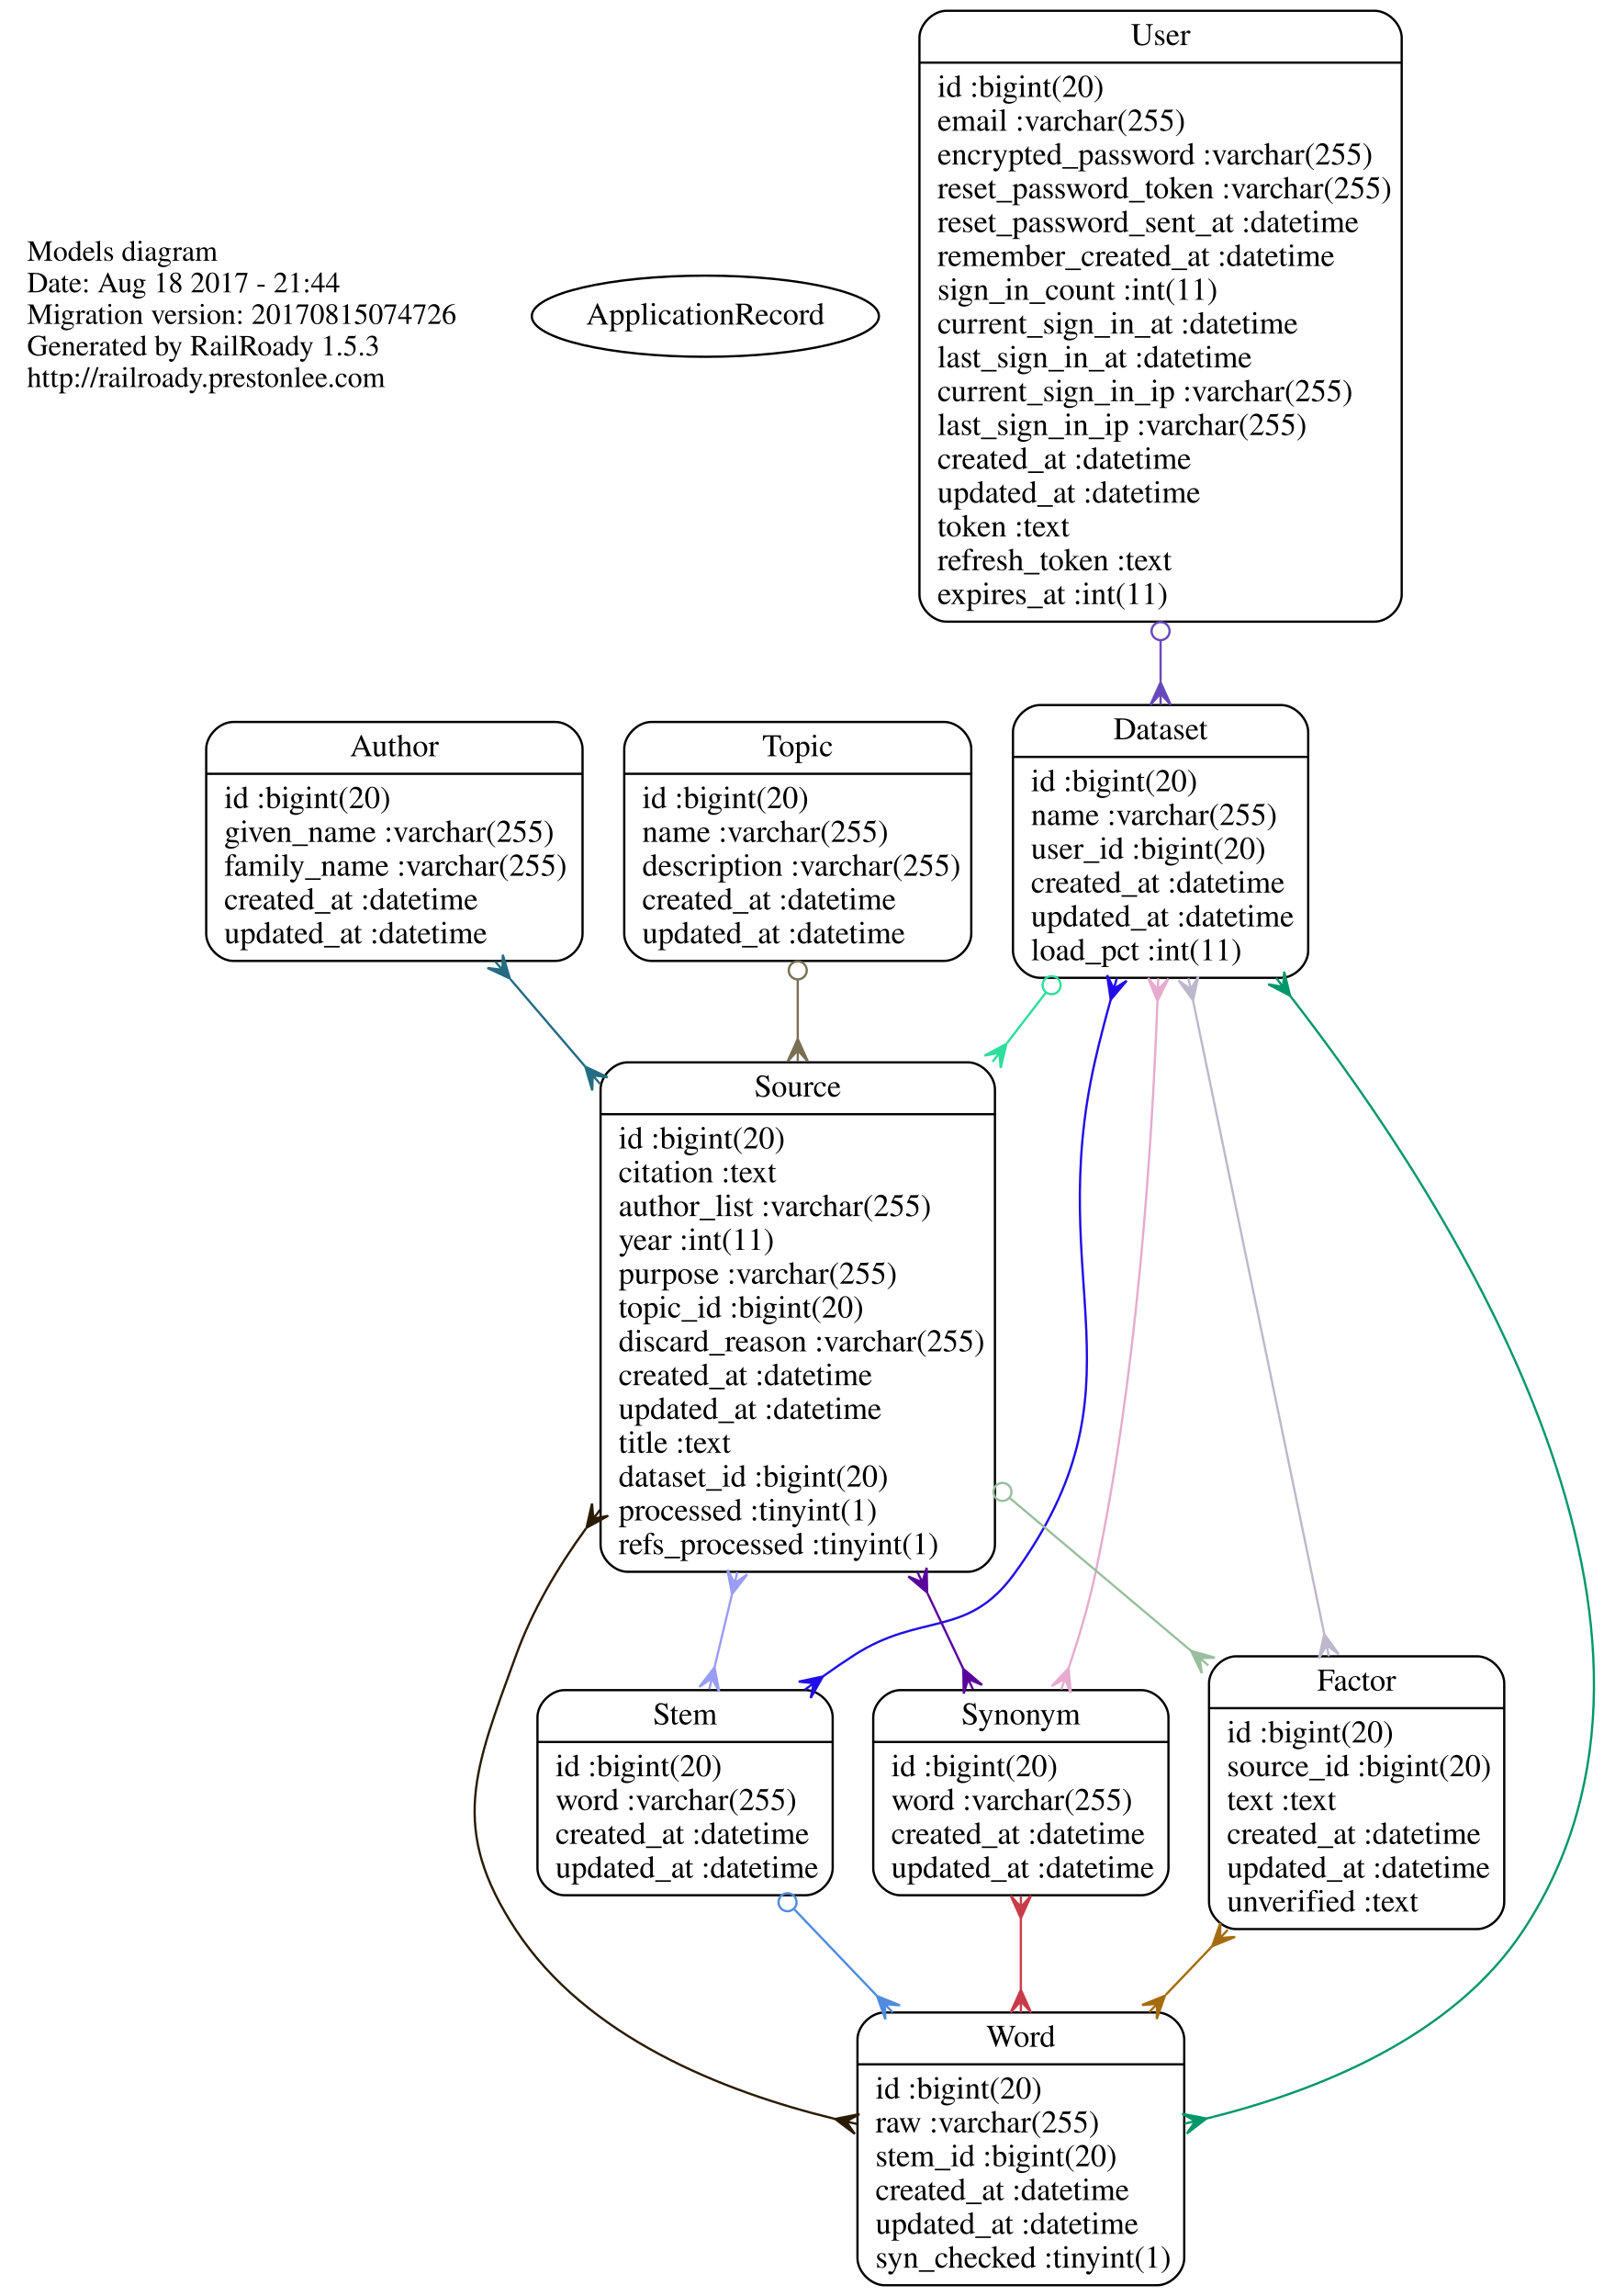
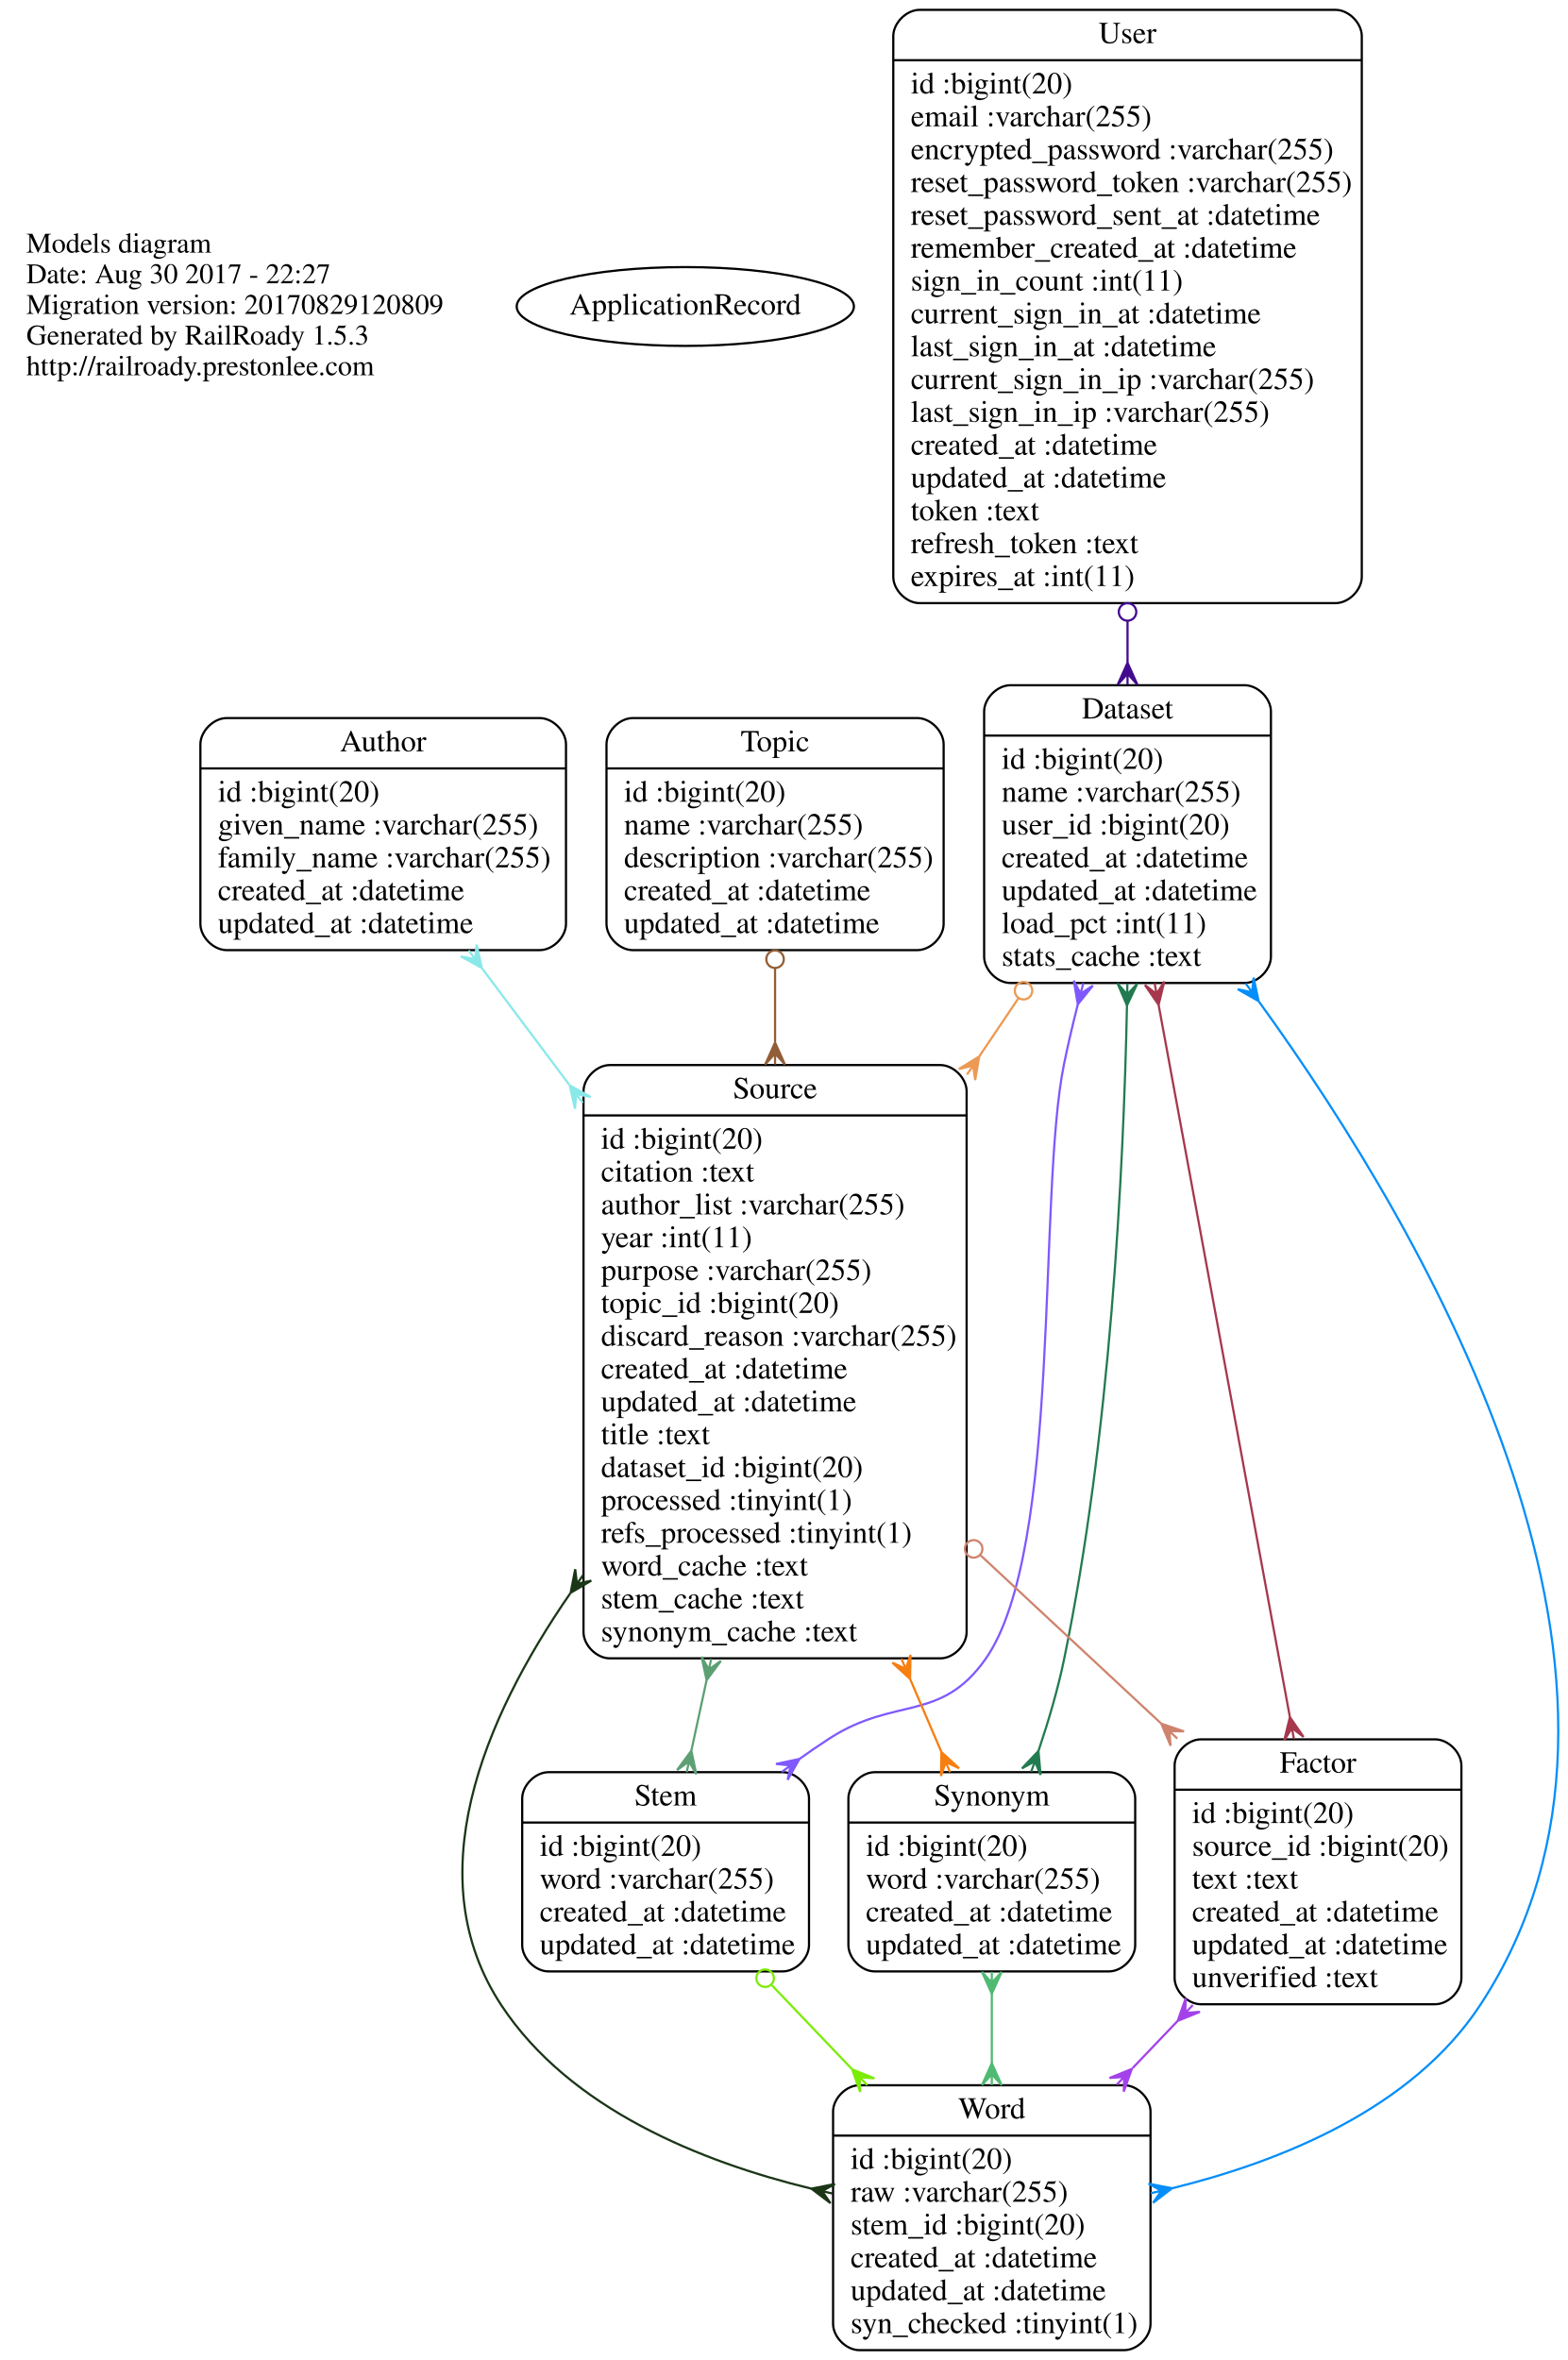
- <svg xmlns="http://www.w3.org/2000/svg" width="711pt" height="1018pt" viewBox="0.00 0.00 711.39 1018.00">
-   <g id="graph0" class="graph" transform="scale(1 1) rotate(0) translate(4 1014)">
-     <polygon fill="none" stroke="none" points="-4,4 -4,-1014 707.393,-1014 707.393,4 -4,4" />
+ <svg xmlns="http://www.w3.org/2000/svg" width="716pt" height="1078pt" viewBox="0.00 0.00 715.94 1078.00">
+   <g id="graph0" class="graph" transform="scale(1 1) rotate(0) translate(4 1074)">
+     <polygon fill="none" stroke="none" points="-4,4 -4,-1074 711.935,-1074 711.935,4 -4,4" />
    <g id="node1" class="node">
-       <text text-anchor="start" x="8" y="-898.6" font-family="Times,serif" font-size="13.00">Models diagram</text>
-       <text text-anchor="start" x="8" y="-884.6" font-family="Times,serif" font-size="13.00">Date: Aug 18 2017 - 21:44</text>
-       <text text-anchor="start" x="8" y="-870.6" font-family="Times,serif" font-size="13.00">Migration version: 20170815074726</text>
-       <text text-anchor="start" x="8" y="-856.6" font-family="Times,serif" font-size="13.00">Generated by RailRoady 1.5.3</text>
-       <text text-anchor="start" x="8" y="-842.6" font-family="Times,serif" font-size="13.00">http://railroady.prestonlee.com</text>
+       <text text-anchor="start" x="8" y="-958.6" font-family="Times,serif" font-size="13.00">Models diagram</text>
+       <text text-anchor="start" x="8" y="-944.6" font-family="Times,serif" font-size="13.00">Date: Aug 30 2017 - 22:27</text>
+       <text text-anchor="start" x="8" y="-930.6" font-family="Times,serif" font-size="13.00">Migration version: 20170829120809</text>
+       <text text-anchor="start" x="8" y="-916.6" font-family="Times,serif" font-size="13.00">Generated by RailRoady 1.5.3</text>
+       <text text-anchor="start" x="8" y="-902.6" font-family="Times,serif" font-size="13.00">http://railroady.prestonlee.com</text>
    </g>
    <g id="node2" class="node">
-       <ellipse fill="none" stroke="black" cx="309" cy="-874" rx="77.015" ry="18" />
-       <text text-anchor="middle" x="309" y="-870.3" font-family="Times,serif" font-size="14.00">ApplicationRecord</text>
+       <ellipse fill="none" stroke="black" cx="309" cy="-934" rx="77.015" ry="18" />
+       <text text-anchor="middle" x="309" y="-930.3" font-family="Times,serif" font-size="14.00">ApplicationRecord</text>
    </g>
    <g id="node3" class="node">
-       <path fill="none" stroke="black" d="M99.5,-588C99.5,-588 242.5,-588 242.5,-588 248.5,-588 254.5,-594 254.5,-600 254.5,-600 254.5,-682 254.5,-682 254.5,-688 248.5,-694 242.5,-694 242.5,-694 99.5,-694 99.5,-694 93.5,-694 87.5,-688 87.5,-682 87.5,-682 87.5,-600 87.5,-600 87.5,-594 93.5,-588 99.5,-588" />
-       <text text-anchor="middle" x="171" y="-678.8" font-family="Times,serif" font-size="14.00">Author</text>
-       <polyline fill="none" stroke="black" points="87.5,-671 254.5,-671 " />
-       <text text-anchor="start" x="95.5" y="-655.8" font-family="Times,serif" font-size="14.00">id :bigint(20)</text>
-       <text text-anchor="start" x="95.5" y="-640.8" font-family="Times,serif" font-size="14.00">given_name :varchar(255)</text>
-       <text text-anchor="start" x="95.5" y="-625.8" font-family="Times,serif" font-size="14.00">family_name :varchar(255)</text>
-       <text text-anchor="start" x="95.5" y="-610.8" font-family="Times,serif" font-size="14.00">created_at :datetime</text>
-       <text text-anchor="start" x="95.5" y="-595.8" font-family="Times,serif" font-size="14.00">updated_at :datetime</text>
+       <path fill="none" stroke="black" d="M99.5,-640C99.5,-640 242.5,-640 242.5,-640 248.5,-640 254.5,-646 254.5,-652 254.5,-652 254.5,-734 254.5,-734 254.5,-740 248.5,-746 242.5,-746 242.5,-746 99.5,-746 99.5,-746 93.5,-746 87.5,-740 87.5,-734 87.5,-734 87.5,-652 87.5,-652 87.5,-646 93.5,-640 99.5,-640" />
+       <text text-anchor="middle" x="171" y="-730.8" font-family="Times,serif" font-size="14.00">Author</text>
+       <polyline fill="none" stroke="black" points="87.5,-723 254.5,-723 " />
+       <text text-anchor="start" x="95.5" y="-707.8" font-family="Times,serif" font-size="14.00">id :bigint(20)</text>
+       <text text-anchor="start" x="95.5" y="-692.8" font-family="Times,serif" font-size="14.00">given_name :varchar(255)</text>
+       <text text-anchor="start" x="95.5" y="-677.8" font-family="Times,serif" font-size="14.00">family_name :varchar(255)</text>
+       <text text-anchor="start" x="95.5" y="-662.8" font-family="Times,serif" font-size="14.00">created_at :datetime</text>
+       <text text-anchor="start" x="95.5" y="-647.8" font-family="Times,serif" font-size="14.00">updated_at :datetime</text>
    </g>
    <g id="node6" class="node">
-       <path fill="none" stroke="black" d="M274.5,-317C274.5,-317 425.5,-317 425.5,-317 431.5,-317 437.5,-323 437.5,-329 437.5,-329 437.5,-531 437.5,-531 437.5,-537 431.5,-543 425.5,-543 425.5,-543 274.5,-543 274.5,-543 268.5,-543 262.5,-537 262.5,-531 262.5,-531 262.5,-329 262.5,-329 262.5,-323 268.5,-317 274.5,-317" />
-       <text text-anchor="middle" x="350" y="-527.8" font-family="Times,serif" font-size="14.00">Source</text>
-       <polyline fill="none" stroke="black" points="262.5,-520 437.5,-520 " />
-       <text text-anchor="start" x="270.5" y="-504.8" font-family="Times,serif" font-size="14.00">id :bigint(20)</text>
-       <text text-anchor="start" x="270.5" y="-489.8" font-family="Times,serif" font-size="14.00">citation :text</text>
-       <text text-anchor="start" x="270.5" y="-474.8" font-family="Times,serif" font-size="14.00">author_list :varchar(255)</text>
-       <text text-anchor="start" x="270.5" y="-459.8" font-family="Times,serif" font-size="14.00">year :int(11)</text>
-       <text text-anchor="start" x="270.5" y="-444.8" font-family="Times,serif" font-size="14.00">purpose :varchar(255)</text>
-       <text text-anchor="start" x="270.5" y="-429.8" font-family="Times,serif" font-size="14.00">topic_id :bigint(20)</text>
-       <text text-anchor="start" x="270.5" y="-414.8" font-family="Times,serif" font-size="14.00">discard_reason :varchar(255)</text>
-       <text text-anchor="start" x="270.5" y="-399.8" font-family="Times,serif" font-size="14.00">created_at :datetime</text>
-       <text text-anchor="start" x="270.5" y="-384.8" font-family="Times,serif" font-size="14.00">updated_at :datetime</text>
-       <text text-anchor="start" x="270.5" y="-369.8" font-family="Times,serif" font-size="14.00">title :text</text>
-       <text text-anchor="start" x="270.5" y="-354.8" font-family="Times,serif" font-size="14.00">dataset_id :bigint(20)</text>
-       <text text-anchor="start" x="270.5" y="-339.8" font-family="Times,serif" font-size="14.00">processed :tinyint(1)</text>
-       <text text-anchor="start" x="270.5" y="-324.8" font-family="Times,serif" font-size="14.00">refs_processed :tinyint(1)</text>
+       <path fill="none" stroke="black" d="M274.5,-316.5C274.5,-316.5 425.5,-316.5 425.5,-316.5 431.5,-316.5 437.5,-322.5 437.5,-328.5 437.5,-328.5 437.5,-575.5 437.5,-575.5 437.5,-581.5 431.5,-587.5 425.5,-587.5 425.5,-587.5 274.5,-587.5 274.5,-587.5 268.5,-587.5 262.5,-581.5 262.5,-575.5 262.5,-575.5 262.5,-328.5 262.5,-328.5 262.5,-322.5 268.5,-316.5 274.5,-316.5" />
+       <text text-anchor="middle" x="350" y="-572.3" font-family="Times,serif" font-size="14.00">Source</text>
+       <polyline fill="none" stroke="black" points="262.5,-564.5 437.5,-564.5 " />
+       <text text-anchor="start" x="270.5" y="-549.3" font-family="Times,serif" font-size="14.00">id :bigint(20)</text>
+       <text text-anchor="start" x="270.5" y="-534.3" font-family="Times,serif" font-size="14.00">citation :text</text>
+       <text text-anchor="start" x="270.5" y="-519.3" font-family="Times,serif" font-size="14.00">author_list :varchar(255)</text>
+       <text text-anchor="start" x="270.5" y="-504.3" font-family="Times,serif" font-size="14.00">year :int(11)</text>
+       <text text-anchor="start" x="270.5" y="-489.3" font-family="Times,serif" font-size="14.00">purpose :varchar(255)</text>
+       <text text-anchor="start" x="270.5" y="-474.3" font-family="Times,serif" font-size="14.00">topic_id :bigint(20)</text>
+       <text text-anchor="start" x="270.5" y="-459.3" font-family="Times,serif" font-size="14.00">discard_reason :varchar(255)</text>
+       <text text-anchor="start" x="270.5" y="-444.3" font-family="Times,serif" font-size="14.00">created_at :datetime</text>
+       <text text-anchor="start" x="270.5" y="-429.3" font-family="Times,serif" font-size="14.00">updated_at :datetime</text>
+       <text text-anchor="start" x="270.5" y="-414.3" font-family="Times,serif" font-size="14.00">title :text</text>
+       <text text-anchor="start" x="270.5" y="-399.3" font-family="Times,serif" font-size="14.00">dataset_id :bigint(20)</text>
+       <text text-anchor="start" x="270.5" y="-384.3" font-family="Times,serif" font-size="14.00">processed :tinyint(1)</text>
+       <text text-anchor="start" x="270.5" y="-369.3" font-family="Times,serif" font-size="14.00">refs_processed :tinyint(1)</text>
+       <text text-anchor="start" x="270.5" y="-354.3" font-family="Times,serif" font-size="14.00">word_cache :text</text>
+       <text text-anchor="start" x="270.5" y="-339.3" font-family="Times,serif" font-size="14.00">stem_cache :text</text>
+       <text text-anchor="start" x="270.5" y="-324.3" font-family="Times,serif" font-size="14.00">synonym_cache :text</text>
    </g>
    <g id="edge1" class="edge">
-       <path fill="none" stroke="#246b84" d="M222.498,-579.871C232.914,-567.71 244.173,-554.564 255.539,-541.292" />
-       <polygon fill="#246b84" stroke="#246b84" points="222.212,-580.204 212.29,-584.872 218.96,-584.002 215.708,-587.8 215.708,-587.8 215.708,-587.8 218.96,-584.002 219.125,-590.727 222.212,-580.204 222.212,-580.204" />
-       <polygon fill="#246b84" stroke="#246b84" points="255.733,-541.066 265.656,-536.398 258.986,-537.268 262.238,-533.471 262.238,-533.471 262.238,-533.471 258.986,-537.268 258.82,-530.543 255.733,-541.066 255.733,-541.066" />
+       <path fill="none" stroke="#8ae8e9" d="M216.17,-631.689C228.366,-615.405 242.031,-597.16 255.845,-578.716" />
+       <polygon fill="#8ae8e9" stroke="#8ae8e9" points="216.056,-631.842 206.459,-637.148 213.058,-635.844 210.061,-639.846 210.061,-639.846 210.061,-639.846 213.058,-635.844 213.663,-642.543 216.056,-631.842 216.056,-631.842" />
+       <polygon fill="#8ae8e9" stroke="#8ae8e9" points="256.202,-578.238 265.799,-572.932 259.2,-574.236 262.197,-570.234 262.197,-570.234 262.197,-570.234 259.2,-574.236 258.595,-567.536 256.202,-578.238 256.202,-578.238" />
    </g>
    <g id="node4" class="node">
-       <path fill="none" stroke="black" d="M457.5,-580.5C457.5,-580.5 564.5,-580.5 564.5,-580.5 570.5,-580.5 576.5,-586.5 576.5,-592.5 576.5,-592.5 576.5,-689.5 576.5,-689.5 576.5,-695.5 570.5,-701.5 564.5,-701.5 564.5,-701.5 457.5,-701.5 457.5,-701.5 451.5,-701.5 445.5,-695.5 445.5,-689.5 445.5,-689.5 445.5,-592.5 445.5,-592.5 445.5,-586.5 451.5,-580.5 457.5,-580.5" />
-       <text text-anchor="middle" x="511" y="-686.3" font-family="Times,serif" font-size="14.00">Dataset</text>
-       <polyline fill="none" stroke="black" points="445.5,-678.5 576.5,-678.5 " />
-       <text text-anchor="start" x="453.5" y="-663.3" font-family="Times,serif" font-size="14.00">id :bigint(20)</text>
-       <text text-anchor="start" x="453.5" y="-648.3" font-family="Times,serif" font-size="14.00">name :varchar(255)</text>
-       <text text-anchor="start" x="453.5" y="-633.3" font-family="Times,serif" font-size="14.00">user_id :bigint(20)</text>
-       <text text-anchor="start" x="453.5" y="-618.3" font-family="Times,serif" font-size="14.00">created_at :datetime</text>
-       <text text-anchor="start" x="453.5" y="-603.3" font-family="Times,serif" font-size="14.00">updated_at :datetime</text>
-       <text text-anchor="start" x="453.5" y="-588.3" font-family="Times,serif" font-size="14.00">load_pct :int(11)</text>
+       <path fill="none" stroke="black" d="M457.5,-625C457.5,-625 564.5,-625 564.5,-625 570.5,-625 576.5,-631 576.5,-637 576.5,-637 576.5,-749 576.5,-749 576.5,-755 570.5,-761 564.5,-761 564.5,-761 457.5,-761 457.5,-761 451.5,-761 445.5,-755 445.5,-749 445.5,-749 445.5,-637 445.5,-637 445.5,-631 451.5,-625 457.5,-625" />
+       <text text-anchor="middle" x="511" y="-745.8" font-family="Times,serif" font-size="14.00">Dataset</text>
+       <polyline fill="none" stroke="black" points="445.5,-738 576.5,-738 " />
+       <text text-anchor="start" x="453.5" y="-722.8" font-family="Times,serif" font-size="14.00">id :bigint(20)</text>
+       <text text-anchor="start" x="453.5" y="-707.8" font-family="Times,serif" font-size="14.00">name :varchar(255)</text>
+       <text text-anchor="start" x="453.5" y="-692.8" font-family="Times,serif" font-size="14.00">user_id :bigint(20)</text>
+       <text text-anchor="start" x="453.5" y="-677.8" font-family="Times,serif" font-size="14.00">created_at :datetime</text>
+       <text text-anchor="start" x="453.5" y="-662.8" font-family="Times,serif" font-size="14.00">updated_at :datetime</text>
+       <text text-anchor="start" x="453.5" y="-647.8" font-family="Times,serif" font-size="14.00">load_pct :int(11)</text>
+       <text text-anchor="start" x="453.5" y="-632.8" font-family="Times,serif" font-size="14.00">stats_cache :text</text>
    </g>
    <g id="node5" class="node">
      <path fill="none" stroke="black" d="M544.5,-158.5C544.5,-158.5 651.5,-158.5 651.5,-158.5 657.5,-158.5 663.5,-164.5 663.5,-170.5 663.5,-170.5 663.5,-267.5 663.5,-267.5 663.5,-273.5 657.5,-279.5 651.5,-279.5 651.5,-279.5 544.5,-279.5 544.5,-279.5 538.5,-279.5 532.5,-273.5 532.5,-267.5 532.5,-267.5 532.5,-170.5 532.5,-170.5 532.5,-164.5 538.5,-158.5 544.5,-158.5" />
      <text text-anchor="middle" x="598" y="-264.3" font-family="Times,serif" font-size="14.00">Factor</text>
      <polyline fill="none" stroke="black" points="532.5,-256.5 663.5,-256.5 " />
      <text text-anchor="start" x="540.5" y="-241.3" font-family="Times,serif" font-size="14.00">id :bigint(20)</text>
      <text text-anchor="start" x="540.5" y="-226.3" font-family="Times,serif" font-size="14.00">source_id :bigint(20)</text>
      <text text-anchor="start" x="540.5" y="-211.3" font-family="Times,serif" font-size="14.00">text :text</text>
      <text text-anchor="start" x="540.5" y="-196.3" font-family="Times,serif" font-size="14.00">created_at :datetime</text>
      <text text-anchor="start" x="540.5" y="-181.3" font-family="Times,serif" font-size="14.00">updated_at :datetime</text>
      <text text-anchor="start" x="540.5" y="-166.3" font-family="Times,serif" font-size="14.00">unverified :text</text>
    </g>
    <g id="edge3" class="edge">
-       <path fill="none" stroke="#bfb7cc" d="M525.472,-570.134C541.583,-492.357 567.466,-367.405 583.563,-289.696" />
-       <polygon fill="#bfb7cc" stroke="#bfb7cc" points="525.401,-570.478 518.966,-579.357 524.387,-575.374 523.373,-580.27 523.373,-580.27 523.373,-580.27 524.387,-575.374 527.779,-581.183 525.401,-570.478 525.401,-570.478" />
-       <polygon fill="#bfb7cc" stroke="#bfb7cc" points="583.642,-289.316 590.077,-280.436 584.656,-284.42 585.67,-279.524 585.67,-279.524 585.67,-279.524 584.656,-284.42 581.264,-278.611 583.642,-289.316 583.642,-289.316" />
+       <path fill="none" stroke="#a6374c" d="M525.214,-614.883C541.836,-524.707 569.108,-376.747 585.129,-289.831" />
+       <polygon fill="#a6374c" stroke="#a6374c" points="525.185,-615.041 518.947,-624.059 524.279,-619.958 523.373,-624.875 523.373,-624.875 523.373,-624.875 524.279,-619.958 527.798,-625.691 525.185,-615.041 525.185,-615.041" />
+       <polygon fill="#a6374c" stroke="#a6374c" points="585.165,-289.635 591.403,-280.617 586.071,-284.718 586.977,-279.801 586.977,-279.801 586.977,-279.801 586.071,-284.718 582.552,-278.985 585.165,-289.635 585.165,-289.635" />
    </g>
    <g id="edge2" class="edge">
-       <path fill="none" stroke="#2ede9b" d="M460.154,-573.994C454.579,-566.758 448.785,-559.236 442.899,-551.596" />
-       <ellipse fill="none" stroke="#2ede9b" cx="462.638" cy="-577.22" rx="4" ry="4" />
-       <polygon fill="#2ede9b" stroke="#2ede9b" points="442.586,-551.19 440.049,-540.521 439.535,-547.229 436.484,-543.268 436.484,-543.268 436.484,-543.268 439.535,-547.229 432.919,-546.014 442.586,-551.19 442.586,-551.19" />
+       <path fill="none" stroke="#ec9953" d="M461.109,-617.938C455.363,-609.409 449.374,-600.517 443.284,-591.477" />
+       <ellipse fill="none" stroke="#ec9953" cx="463.489" cy="-621.472" rx="4" ry="4" />
+       <polygon fill="#ec9953" stroke="#ec9953" points="443.254,-591.433 441.399,-580.625 440.461,-587.286 437.667,-583.139 437.667,-583.139 437.667,-583.139 440.461,-587.286 433.935,-585.654 443.254,-591.433 443.254,-591.433" />
    </g>
    <g id="node7" class="node">
      <path fill="none" stroke="black" d="M246.5,-173.5C246.5,-173.5 353.5,-173.5 353.5,-173.5 359.5,-173.5 365.5,-179.5 365.5,-185.5 365.5,-185.5 365.5,-252.5 365.5,-252.5 365.5,-258.5 359.5,-264.5 353.5,-264.5 353.5,-264.5 246.5,-264.5 246.5,-264.5 240.5,-264.5 234.5,-258.5 234.5,-252.5 234.5,-252.5 234.5,-185.5 234.5,-185.5 234.5,-179.5 240.5,-173.5 246.5,-173.5" />
      <text text-anchor="middle" x="300" y="-249.3" font-family="Times,serif" font-size="14.00">Stem</text>
      <polyline fill="none" stroke="black" points="234.5,-241.5 365.5,-241.5 " />
      <text text-anchor="start" x="242.5" y="-226.3" font-family="Times,serif" font-size="14.00">id :bigint(20)</text>
      <text text-anchor="start" x="242.5" y="-211.3" font-family="Times,serif" font-size="14.00">word :varchar(255)</text>
      <text text-anchor="start" x="242.5" y="-196.3" font-family="Times,serif" font-size="14.00">created_at :datetime</text>
      <text text-anchor="start" x="242.5" y="-181.3" font-family="Times,serif" font-size="14.00">updated_at :datetime</text>
    </g>
    <g id="edge5" class="edge">
-       <path fill="none" stroke="#200de9" d="M488.864,-570.776C486.361,-561.816 483.997,-552.725 482,-544 459.113,-443.997 506.362,-398.951 446,-316 425.183,-287.392 404.748,-299.152 375,-280 370.443,-277.066 365.835,-273.911 361.261,-270.636" />
-       <polygon fill="#200de9" stroke="#200de9" points="488.874,-570.808 487.299,-581.66 490.249,-575.615 491.625,-580.422 491.625,-580.422 491.625,-580.422 490.249,-575.615 495.951,-579.184 488.874,-570.808 488.874,-570.808" />
-       <polygon fill="#200de9" stroke="#200de9" points="361.147,-270.553 355.747,-261.009 357.116,-267.595 353.085,-264.637 353.085,-264.637 353.085,-264.637 357.116,-267.595 350.423,-268.265 361.147,-270.553 361.147,-270.553" />
+       <path fill="none" stroke="#7f59fd" d="M488.262,-615.113C485.959,-606.019 483.807,-596.833 482,-588 469.781,-528.265 481.256,-365.745 446,-316 425.542,-287.134 404.748,-299.152 375,-280 370.443,-277.066 365.835,-273.911 361.261,-270.636" />
+       <polygon fill="#7f59fd" stroke="#7f59fd" points="488.296,-615.245 486.456,-626.055 489.554,-620.084 490.811,-624.923 490.811,-624.923 490.811,-624.923 489.554,-620.084 495.167,-623.791 488.296,-615.245 488.296,-615.245" />
+       <polygon fill="#7f59fd" stroke="#7f59fd" points="361.147,-270.553 355.747,-261.009 357.116,-267.595 353.085,-264.637 353.085,-264.637 353.085,-264.637 357.116,-267.595 350.423,-268.265 361.147,-270.553 361.147,-270.553" />
    </g>
    <g id="node8" class="node">
      <path fill="none" stroke="black" d="M395.5,-173.5C395.5,-173.5 502.5,-173.5 502.5,-173.5 508.5,-173.5 514.5,-179.5 514.5,-185.5 514.5,-185.5 514.5,-252.5 514.5,-252.5 514.5,-258.5 508.5,-264.5 502.5,-264.5 502.5,-264.5 395.5,-264.5 395.5,-264.5 389.5,-264.5 383.5,-258.5 383.5,-252.5 383.5,-252.5 383.5,-185.5 383.5,-185.5 383.5,-179.5 389.5,-173.5 395.5,-173.5" />
      <text text-anchor="middle" x="449" y="-249.3" font-family="Times,serif" font-size="14.00">Synonym</text>
      <polyline fill="none" stroke="black" points="383.5,-241.5 514.5,-241.5 " />
      <text text-anchor="start" x="391.5" y="-226.3" font-family="Times,serif" font-size="14.00">id :bigint(20)</text>
      <text text-anchor="start" x="391.5" y="-211.3" font-family="Times,serif" font-size="14.00">word :varchar(255)</text>
      <text text-anchor="start" x="391.5" y="-196.3" font-family="Times,serif" font-size="14.00">created_at :datetime</text>
      <text text-anchor="start" x="391.5" y="-181.3" font-family="Times,serif" font-size="14.00">updated_at :datetime</text>
    </g>
    <g id="edge6" class="edge">
-       <path fill="none" stroke="#e6abce" d="M509.603,-569.936C507.142,-503.818 500.398,-402.243 482,-316 479.071,-302.269 474.769,-287.788 470.232,-274.352" />
-       <polygon fill="#e6abce" stroke="#e6abce" points="509.614,-570.242 505.465,-580.393 509.788,-575.239 509.962,-580.236 509.962,-580.236 509.962,-580.236 509.788,-575.239 514.46,-580.079 509.614,-570.242 509.614,-570.242" />
-       <polygon fill="#e6abce" stroke="#e6abce" points="470.188,-274.225 471.154,-263.302 468.546,-269.502 466.904,-264.78 466.904,-264.78 466.904,-264.78 468.546,-269.502 462.654,-266.258 470.188,-274.225 470.188,-274.225" />
+       <path fill="none" stroke="#227b50" d="M510.746,-614.676C509.161,-538.096 503.075,-417.855 482,-316 479.155,-302.251 474.885,-287.763 470.353,-274.327" />
+       <polygon fill="#227b50" stroke="#227b50" points="510.746,-614.723 506.433,-624.806 510.84,-619.723 510.933,-624.722 510.933,-624.722 510.933,-624.722 510.84,-619.723 515.432,-624.638 510.746,-614.723 510.746,-614.723" />
+       <polygon fill="#227b50" stroke="#227b50" points="470.308,-274.2 471.273,-263.276 468.665,-269.477 467.022,-264.755 467.022,-264.755 467.022,-264.755 468.665,-269.477 462.772,-266.234 470.308,-274.2 470.308,-274.2" />
    </g>
    <g id="node11" class="node">
      <path fill="none" stroke="black" d="M388.5,-0.5C388.5,-0.5 509.5,-0.5 509.5,-0.5 515.5,-0.5 521.5,-6.5 521.5,-12.5 521.5,-12.5 521.5,-109.5 521.5,-109.5 521.5,-115.5 515.5,-121.5 509.5,-121.5 509.5,-121.5 388.5,-121.5 388.5,-121.5 382.5,-121.5 376.5,-115.5 376.5,-109.5 376.5,-109.5 376.5,-12.5 376.5,-12.5 376.5,-6.5 382.5,-0.5 388.5,-0.5" />
      <text text-anchor="middle" x="449" y="-106.3" font-family="Times,serif" font-size="14.00">Word</text>
      <polyline fill="none" stroke="black" points="376.5,-98.5 521.5,-98.5 " />
      <text text-anchor="start" x="384.5" y="-83.3" font-family="Times,serif" font-size="14.00">id :bigint(20)</text>
      <text text-anchor="start" x="384.5" y="-68.3" font-family="Times,serif" font-size="14.00">raw :varchar(255)</text>
      <text text-anchor="start" x="384.5" y="-53.3" font-family="Times,serif" font-size="14.00">stem_id :bigint(20)</text>
      <text text-anchor="start" x="384.5" y="-38.3" font-family="Times,serif" font-size="14.00">created_at :datetime</text>
      <text text-anchor="start" x="384.5" y="-23.3" font-family="Times,serif" font-size="14.00">updated_at :datetime</text>
      <text text-anchor="start" x="384.5" y="-8.3" font-family="Times,serif" font-size="14.00">syn_checked :tinyint(1)</text>
    </g>
    <g id="edge4" class="edge">
-       <path fill="none" stroke="#01976a" d="M568.613,-572.36C644.632,-474.435 759.167,-290.426 672,-158 640.931,-110.8 581.247,-86.708 531.438,-74.466" />
-       <polygon fill="#01976a" stroke="#01976a" points="568.469,-572.543 558.757,-577.635 565.384,-576.478 562.298,-580.412 562.298,-580.412 562.298,-580.412 565.384,-576.478 565.839,-583.189 568.469,-572.543 568.469,-572.543" />
-       <polygon fill="#01976a" stroke="#01976a" points="531.357,-74.447 522.643,-67.79 526.488,-73.31 521.619,-72.172 521.619,-72.172 521.619,-72.172 526.488,-73.31 520.595,-76.554 531.357,-74.447 531.357,-74.447" />
+       <path fill="none" stroke="#058ef9" d="M571.045,-616.468C649.866,-507.469 767.602,-303.24 672,-158 640.931,-110.8 581.247,-86.708 531.438,-74.466" />
+       <polygon fill="#058ef9" stroke="#058ef9" points="570.865,-616.714 561.334,-622.136 567.917,-620.752 564.968,-624.79 564.968,-624.79 564.968,-624.79 567.917,-620.752 568.603,-627.444 570.865,-616.714 570.865,-616.714" />
+       <polygon fill="#058ef9" stroke="#058ef9" points="531.357,-74.447 522.643,-67.79 526.488,-73.31 521.619,-72.172 521.619,-72.172 521.619,-72.172 526.488,-73.31 520.595,-76.554 531.357,-74.447 531.357,-74.447" />
    </g>
    <g id="edge7" class="edge">
-       <path fill="none" stroke="#a46c0c" d="M533.806,-150.79C527.022,-143.687 520.121,-136.463 513.336,-129.358" />
-       <polygon fill="#a46c0c" stroke="#a46c0c" points="533.912,-150.901 537.565,-161.241 537.365,-154.517 540.819,-158.132 540.819,-158.132 540.819,-158.132 537.365,-154.517 544.073,-155.024 533.912,-150.901 533.912,-150.901" />
-       <polygon fill="#a46c0c" stroke="#a46c0c" points="512.935,-128.939 509.282,-118.599 509.482,-125.323 506.028,-121.707 506.028,-121.707 506.028,-121.707 509.482,-125.323 502.774,-124.815 512.935,-128.939 512.935,-128.939" />
+       <path fill="none" stroke="#a342ea" d="M533.806,-150.79C527.022,-143.687 520.121,-136.463 513.336,-129.358" />
+       <polygon fill="#a342ea" stroke="#a342ea" points="533.912,-150.901 537.565,-161.241 537.365,-154.517 540.819,-158.132 540.819,-158.132 540.819,-158.132 537.365,-154.517 544.073,-155.024 533.912,-150.901 533.912,-150.901" />
+       <polygon fill="#a342ea" stroke="#a342ea" points="512.935,-128.939 509.282,-118.599 509.482,-125.323 506.028,-121.707 506.028,-121.707 506.028,-121.707 509.482,-125.323 502.774,-124.815 512.935,-128.939 512.935,-128.939" />
    </g>
    <g id="edge8" class="edge">
-       <path fill="none" stroke="#99bf9e" d="M444.016,-349.769C470.647,-327.326 499.24,-303.229 524.472,-281.965" />
-       <ellipse fill="none" stroke="#99bf9e" cx="440.843" cy="-352.443" rx="4" ry="4" />
-       <polygon fill="#99bf9e" stroke="#99bf9e" points="524.542,-281.906 535.088,-278.903 528.365,-278.684 532.188,-275.462 532.188,-275.462 532.188,-275.462 528.365,-278.684 529.289,-272.021 524.542,-281.906 524.542,-281.906" />
+       <path fill="none" stroke="#cf836d" d="M443.753,-363.673C471.079,-338.221 500.492,-310.824 526.231,-286.85" />
+       <ellipse fill="none" stroke="#cf836d" cx="440.712" cy="-366.507" rx="4" ry="4" />
+       <polygon fill="#cf836d" stroke="#cf836d" points="526.423,-286.671 536.807,-283.148 530.081,-283.263 533.74,-279.855 533.74,-279.855 533.74,-279.855 530.081,-283.263 530.673,-276.562 526.423,-286.671 526.423,-286.671" />
    </g>
    <g id="edge10" class="edge">
-       <path fill="none" stroke="#9a9df4" d="M320.808,-306.978C318.128,-295.775 315.514,-284.847 313.094,-274.732" />
-       <polygon fill="#9a9df4" stroke="#9a9df4" points="320.844,-307.127 318.794,-317.899 322.007,-311.989 323.17,-316.852 323.17,-316.852 323.17,-316.852 322.007,-311.989 327.547,-315.805 320.844,-307.127 320.844,-307.127" />
-       <polygon fill="#9a9df4" stroke="#9a9df4" points="313.07,-274.632 315.12,-263.86 311.907,-269.77 310.743,-264.907 310.743,-264.907 310.743,-264.907 311.907,-269.77 306.367,-265.954 313.07,-274.632 313.07,-274.632" />
+       <path fill="none" stroke="#5ca074" d="M318.688,-306.338C316.276,-295.196 313.948,-284.442 311.803,-274.528" />
+       <polygon fill="#5ca074" stroke="#5ca074" points="318.727,-306.518 316.444,-317.244 319.785,-311.405 320.842,-316.292 320.842,-316.292 320.842,-316.292 319.785,-311.405 325.241,-315.34 318.727,-306.518 318.727,-306.518" />
+       <polygon fill="#5ca074" stroke="#5ca074" points="311.752,-274.294 314.034,-263.568 310.694,-269.407 309.636,-264.52 309.636,-264.52 309.636,-264.52 310.694,-269.407 305.238,-265.472 311.752,-274.294 311.752,-274.294" />
    </g>
    <g id="edge11" class="edge">
-       <path fill="none" stroke="#59039c" d="M407.598,-307.405C413.07,-295.852 418.407,-284.585 423.331,-274.191" />
-       <polygon fill="#59039c" stroke="#59039c" points="407.404,-307.815 399.056,-314.926 405.263,-312.334 403.123,-316.852 403.123,-316.852 403.123,-316.852 405.263,-312.334 407.189,-318.779 407.404,-307.815 407.404,-307.815" />
-       <polygon fill="#59039c" stroke="#59039c" points="423.447,-273.944 431.795,-266.833 425.588,-269.426 427.728,-264.907 427.728,-264.907 427.728,-264.907 425.588,-269.426 423.661,-262.981 423.447,-273.944 423.447,-273.944" />
+       <path fill="none" stroke="#f77e10" d="M411.814,-306.767C416.741,-295.272 421.493,-284.183 425.859,-273.995" />
+       <polygon fill="#f77e10" stroke="#f77e10" points="411.671,-307.101 403.596,-314.519 409.702,-311.696 407.732,-316.292 407.732,-316.292 407.732,-316.292 409.702,-311.696 411.868,-318.065 411.671,-307.101 411.671,-307.101" />
+       <polygon fill="#f77e10" stroke="#f77e10" points="425.981,-273.711 434.056,-266.293 427.95,-269.116 429.92,-264.52 429.92,-264.52 429.92,-264.52 427.95,-269.116 425.784,-262.747 425.981,-273.711 425.981,-273.711" />
    </g>
    <g id="edge9" class="edge">
-       <path fill="none" stroke="#2a1b02" d="M255.964,-336.133C243.291,-318.741 232.194,-299.769 225,-280 206.458,-229.047 195.151,-203.267 225,-158 256.279,-110.564 316.386,-86.478 366.466,-74.298" />
-       <polygon fill="#2a1b02" stroke="#2a1b02" points="256.282,-336.555 258.708,-347.25 259.292,-340.548 262.302,-344.541 262.302,-344.541 262.302,-344.541 259.292,-340.548 265.895,-341.832 256.282,-336.555 256.282,-336.555" />
-       <polygon fill="#2a1b02" stroke="#2a1b02" points="366.594,-74.269 377.35,-76.402 371.465,-73.143 376.337,-72.017 376.337,-72.017 376.337,-72.017 371.465,-73.143 375.324,-67.633 366.594,-74.269 366.594,-74.269" />
+       <path fill="none" stroke="#1a3617" d="M256.408,-346.141C216.346,-288.12 186.625,-216.197 225,-158 256.279,-110.564 316.386,-86.478 366.466,-74.298" />
+       <polygon fill="#1a3617" stroke="#1a3617" points="256.614,-346.433 258.712,-357.196 259.5,-350.515 262.387,-354.598 262.387,-354.598 262.387,-354.598 259.5,-350.515 266.061,-352 256.614,-346.433 256.614,-346.433" />
+       <polygon fill="#1a3617" stroke="#1a3617" points="366.594,-74.269 377.35,-76.402 371.465,-73.143 376.337,-72.017 376.337,-72.017 376.337,-72.017 371.465,-73.143 375.324,-67.633 366.594,-74.269 366.594,-74.269" />
    </g>
    <g id="edge12" class="edge">
-       <path fill="none" stroke="#518bdd" d="M348.568,-167.151C360.195,-154.977 372.786,-141.795 384.993,-129.014" />
-       <ellipse fill="none" stroke="#518bdd" cx="345.46" cy="-170.404" rx="4" ry="4" />
-       <polygon fill="#518bdd" stroke="#518bdd" points="385.219,-128.778 395.38,-124.654 388.672,-125.162 392.126,-121.546 392.126,-121.546 392.126,-121.546 388.672,-125.162 388.871,-118.438 385.219,-128.778 385.219,-128.778" />
+       <path fill="none" stroke="#7bec07" d="M348.568,-167.151C360.195,-154.977 372.786,-141.795 384.993,-129.014" />
+       <ellipse fill="none" stroke="#7bec07" cx="345.46" cy="-170.404" rx="4" ry="4" />
+       <polygon fill="#7bec07" stroke="#7bec07" points="385.219,-128.778 395.38,-124.654 388.672,-125.162 392.126,-121.546 392.126,-121.546 392.126,-121.546 388.672,-125.162 388.871,-118.438 385.219,-128.778 385.219,-128.778" />
    </g>
    <g id="edge13" class="edge">
-       <path fill="none" stroke="#c83b48" d="M449,-163.217C449,-153.002 449,-142.202 449,-131.611" />
-       <polygon fill="#c83b48" stroke="#c83b48" points="449,-163.297 444.5,-173.297 449,-168.297 449,-173.297 449,-173.297 449,-173.297 449,-168.297 453.5,-173.297 449,-163.297 449,-163.297" />
-       <polygon fill="#c83b48" stroke="#c83b48" points="449,-131.546 453.5,-121.546 449,-126.546 449,-121.546 449,-121.546 449,-121.546 449,-126.546 444.5,-121.546 449,-131.546 449,-131.546" />
+       <path fill="none" stroke="#4eba72" d="M449,-163.217C449,-153.002 449,-142.202 449,-131.611" />
+       <polygon fill="#4eba72" stroke="#4eba72" points="449,-163.297 444.5,-173.297 449,-168.297 449,-173.297 449,-173.297 449,-173.297 449,-168.297 453.5,-173.297 449,-163.297 449,-163.297" />
+       <polygon fill="#4eba72" stroke="#4eba72" points="449,-131.546 453.5,-121.546 449,-126.546 449,-121.546 449,-121.546 449,-121.546 449,-126.546 444.5,-121.546 449,-131.546 449,-131.546" />
    </g>
    <g id="node9" class="node">
-       <path fill="none" stroke="black" d="M285,-588C285,-588 415,-588 415,-588 421,-588 427,-594 427,-600 427,-600 427,-682 427,-682 427,-688 421,-694 415,-694 415,-694 285,-694 285,-694 279,-694 273,-688 273,-682 273,-682 273,-600 273,-600 273,-594 279,-588 285,-588" />
-       <text text-anchor="middle" x="350" y="-678.8" font-family="Times,serif" font-size="14.00">Topic</text>
-       <polyline fill="none" stroke="black" points="273,-671 427,-671 " />
-       <text text-anchor="start" x="281" y="-655.8" font-family="Times,serif" font-size="14.00">id :bigint(20)</text>
-       <text text-anchor="start" x="281" y="-640.8" font-family="Times,serif" font-size="14.00">name :varchar(255)</text>
-       <text text-anchor="start" x="281" y="-625.8" font-family="Times,serif" font-size="14.00">description :varchar(255)</text>
-       <text text-anchor="start" x="281" y="-610.8" font-family="Times,serif" font-size="14.00">created_at :datetime</text>
-       <text text-anchor="start" x="281" y="-595.8" font-family="Times,serif" font-size="14.00">updated_at :datetime</text>
+       <path fill="none" stroke="black" d="M285,-640C285,-640 415,-640 415,-640 421,-640 427,-646 427,-652 427,-652 427,-734 427,-734 427,-740 421,-746 415,-746 415,-746 285,-746 285,-746 279,-746 273,-740 273,-734 273,-734 273,-652 273,-652 273,-646 279,-640 285,-640" />
+       <text text-anchor="middle" x="350" y="-730.8" font-family="Times,serif" font-size="14.00">Topic</text>
+       <polyline fill="none" stroke="black" points="273,-723 427,-723 " />
+       <text text-anchor="start" x="281" y="-707.8" font-family="Times,serif" font-size="14.00">id :bigint(20)</text>
+       <text text-anchor="start" x="281" y="-692.8" font-family="Times,serif" font-size="14.00">name :varchar(255)</text>
+       <text text-anchor="start" x="281" y="-677.8" font-family="Times,serif" font-size="14.00">description :varchar(255)</text>
+       <text text-anchor="start" x="281" y="-662.8" font-family="Times,serif" font-size="14.00">created_at :datetime</text>
+       <text text-anchor="start" x="281" y="-647.8" font-family="Times,serif" font-size="14.00">updated_at :datetime</text>
    </g>
    <g id="edge14" class="edge">
-       <path fill="none" stroke="#796f53" d="M350,-579.621C350,-571.296 350,-562.515 350,-553.55" />
-       <ellipse fill="none" stroke="#796f53" cx="350" cy="-583.8" rx="4" ry="4" />
-       <polygon fill="#796f53" stroke="#796f53" points="350,-553.366 354.5,-543.366 350,-548.366 350,-543.366 350,-543.366 350,-543.366 350,-548.366 345.5,-543.366 350,-553.366 350,-553.366" />
+       <path fill="none" stroke="#925e38" d="M350,-631.578C350,-621.079 350,-609.767 350,-598.114" />
+       <ellipse fill="none" stroke="#925e38" cx="350" cy="-635.846" rx="4" ry="4" />
+       <polygon fill="#925e38" stroke="#925e38" points="350,-597.797 354.5,-587.797 350,-592.797 350,-587.797 350,-587.797 350,-587.797 350,-592.797 345.5,-587.797 350,-597.797 350,-597.797" />
    </g>
    <g id="node10" class="node">
-       <path fill="none" stroke="black" d="M416,-738.5C416,-738.5 606,-738.5 606,-738.5 612,-738.5 618,-744.5 618,-750.5 618,-750.5 618,-997.5 618,-997.5 618,-1003.5 612,-1009.5 606,-1009.5 606,-1009.5 416,-1009.5 416,-1009.5 410,-1009.5 404,-1003.5 404,-997.5 404,-997.5 404,-750.5 404,-750.5 404,-744.5 410,-738.5 416,-738.5" />
-       <text text-anchor="middle" x="511" y="-994.3" font-family="Times,serif" font-size="14.00">User</text>
-       <polyline fill="none" stroke="black" points="404,-986.5 618,-986.5 " />
-       <text text-anchor="start" x="412" y="-971.3" font-family="Times,serif" font-size="14.00">id :bigint(20)</text>
-       <text text-anchor="start" x="412" y="-956.3" font-family="Times,serif" font-size="14.00">email :varchar(255)</text>
-       <text text-anchor="start" x="412" y="-941.3" font-family="Times,serif" font-size="14.00">encrypted_password :varchar(255)</text>
-       <text text-anchor="start" x="412" y="-926.3" font-family="Times,serif" font-size="14.00">reset_password_token :varchar(255)</text>
-       <text text-anchor="start" x="412" y="-911.3" font-family="Times,serif" font-size="14.00">reset_password_sent_at :datetime</text>
-       <text text-anchor="start" x="412" y="-896.3" font-family="Times,serif" font-size="14.00">remember_created_at :datetime</text>
-       <text text-anchor="start" x="412" y="-881.3" font-family="Times,serif" font-size="14.00">sign_in_count :int(11)</text>
-       <text text-anchor="start" x="412" y="-866.3" font-family="Times,serif" font-size="14.00">current_sign_in_at :datetime</text>
-       <text text-anchor="start" x="412" y="-851.3" font-family="Times,serif" font-size="14.00">last_sign_in_at :datetime</text>
-       <text text-anchor="start" x="412" y="-836.3" font-family="Times,serif" font-size="14.00">current_sign_in_ip :varchar(255)</text>
-       <text text-anchor="start" x="412" y="-821.3" font-family="Times,serif" font-size="14.00">last_sign_in_ip :varchar(255)</text>
-       <text text-anchor="start" x="412" y="-806.3" font-family="Times,serif" font-size="14.00">created_at :datetime</text>
-       <text text-anchor="start" x="412" y="-791.3" font-family="Times,serif" font-size="14.00">updated_at :datetime</text>
-       <text text-anchor="start" x="412" y="-776.3" font-family="Times,serif" font-size="14.00">token :text</text>
-       <text text-anchor="start" x="412" y="-761.3" font-family="Times,serif" font-size="14.00">refresh_token :text</text>
-       <text text-anchor="start" x="412" y="-746.3" font-family="Times,serif" font-size="14.00">expires_at :int(11)</text>
+       <path fill="none" stroke="black" d="M416,-798.5C416,-798.5 606,-798.5 606,-798.5 612,-798.5 618,-804.5 618,-810.5 618,-810.5 618,-1057.5 618,-1057.5 618,-1063.5 612,-1069.5 606,-1069.5 606,-1069.5 416,-1069.5 416,-1069.5 410,-1069.5 404,-1063.5 404,-1057.5 404,-1057.5 404,-810.5 404,-810.5 404,-804.5 410,-798.5 416,-798.5" />
+       <text text-anchor="middle" x="511" y="-1054.3" font-family="Times,serif" font-size="14.00">User</text>
+       <polyline fill="none" stroke="black" points="404,-1046.5 618,-1046.5 " />
+       <text text-anchor="start" x="412" y="-1031.3" font-family="Times,serif" font-size="14.00">id :bigint(20)</text>
+       <text text-anchor="start" x="412" y="-1016.3" font-family="Times,serif" font-size="14.00">email :varchar(255)</text>
+       <text text-anchor="start" x="412" y="-1001.3" font-family="Times,serif" font-size="14.00">encrypted_password :varchar(255)</text>
+       <text text-anchor="start" x="412" y="-986.3" font-family="Times,serif" font-size="14.00">reset_password_token :varchar(255)</text>
+       <text text-anchor="start" x="412" y="-971.3" font-family="Times,serif" font-size="14.00">reset_password_sent_at :datetime</text>
+       <text text-anchor="start" x="412" y="-956.3" font-family="Times,serif" font-size="14.00">remember_created_at :datetime</text>
+       <text text-anchor="start" x="412" y="-941.3" font-family="Times,serif" font-size="14.00">sign_in_count :int(11)</text>
+       <text text-anchor="start" x="412" y="-926.3" font-family="Times,serif" font-size="14.00">current_sign_in_at :datetime</text>
+       <text text-anchor="start" x="412" y="-911.3" font-family="Times,serif" font-size="14.00">last_sign_in_at :datetime</text>
+       <text text-anchor="start" x="412" y="-896.3" font-family="Times,serif" font-size="14.00">current_sign_in_ip :varchar(255)</text>
+       <text text-anchor="start" x="412" y="-881.3" font-family="Times,serif" font-size="14.00">last_sign_in_ip :varchar(255)</text>
+       <text text-anchor="start" x="412" y="-866.3" font-family="Times,serif" font-size="14.00">created_at :datetime</text>
+       <text text-anchor="start" x="412" y="-851.3" font-family="Times,serif" font-size="14.00">updated_at :datetime</text>
+       <text text-anchor="start" x="412" y="-836.3" font-family="Times,serif" font-size="14.00">token :text</text>
+       <text text-anchor="start" x="412" y="-821.3" font-family="Times,serif" font-size="14.00">refresh_token :text</text>
+       <text text-anchor="start" x="412" y="-806.3" font-family="Times,serif" font-size="14.00">expires_at :int(11)</text>
    </g>
    <g id="edge15" class="edge">
-       <path fill="none" stroke="#6849bd" d="M511,-730.26C511,-724.044 511,-717.939 511,-712.023" />
-       <ellipse fill="none" stroke="#6849bd" cx="511" cy="-734.292" rx="4" ry="4" />
-       <polygon fill="#6849bd" stroke="#6849bd" points="511,-711.597 515.5,-701.597 511,-706.597 511,-701.597 511,-701.597 511,-701.597 511,-706.597 506.5,-701.597 511,-711.597 511,-711.597" />
+       <path fill="none" stroke="#430a8f" d="M511,-790.391C511,-783.962 511,-777.627 511,-771.462" />
+       <ellipse fill="none" stroke="#430a8f" cx="511" cy="-794.481" rx="4" ry="4" />
+       <polygon fill="#430a8f" stroke="#430a8f" points="511,-771.262 515.5,-761.262 511,-766.262 511,-761.262 511,-761.262 511,-761.262 511,-766.262 506.5,-761.263 511,-771.262 511,-771.262" />
    </g>
  </g>
</svg>
